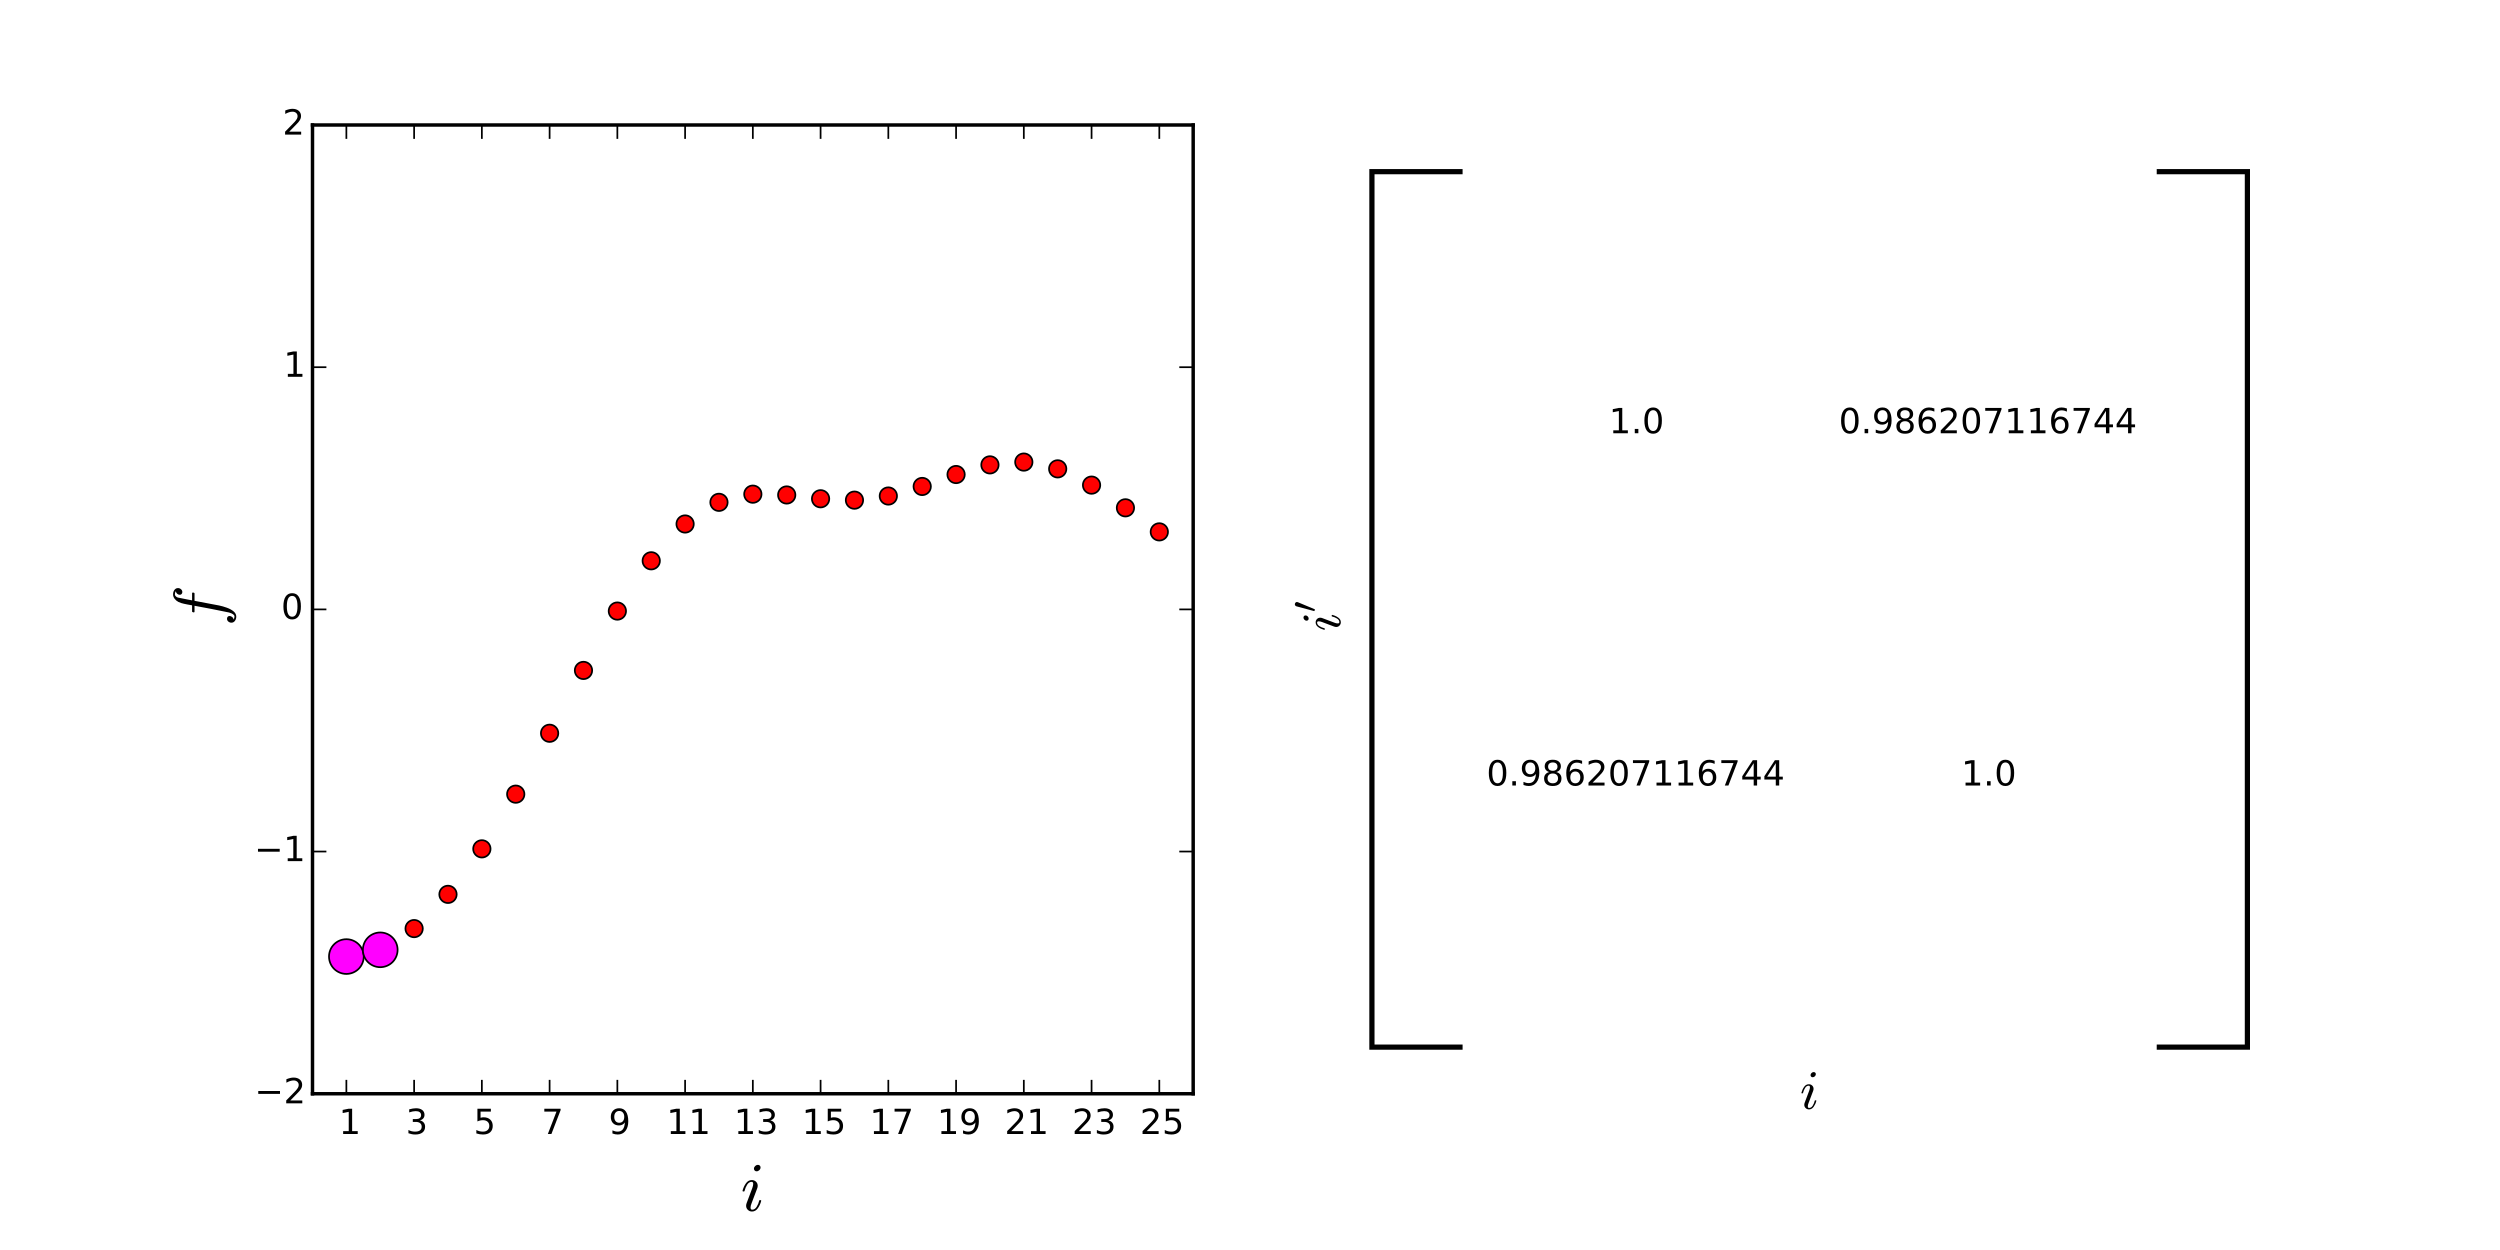
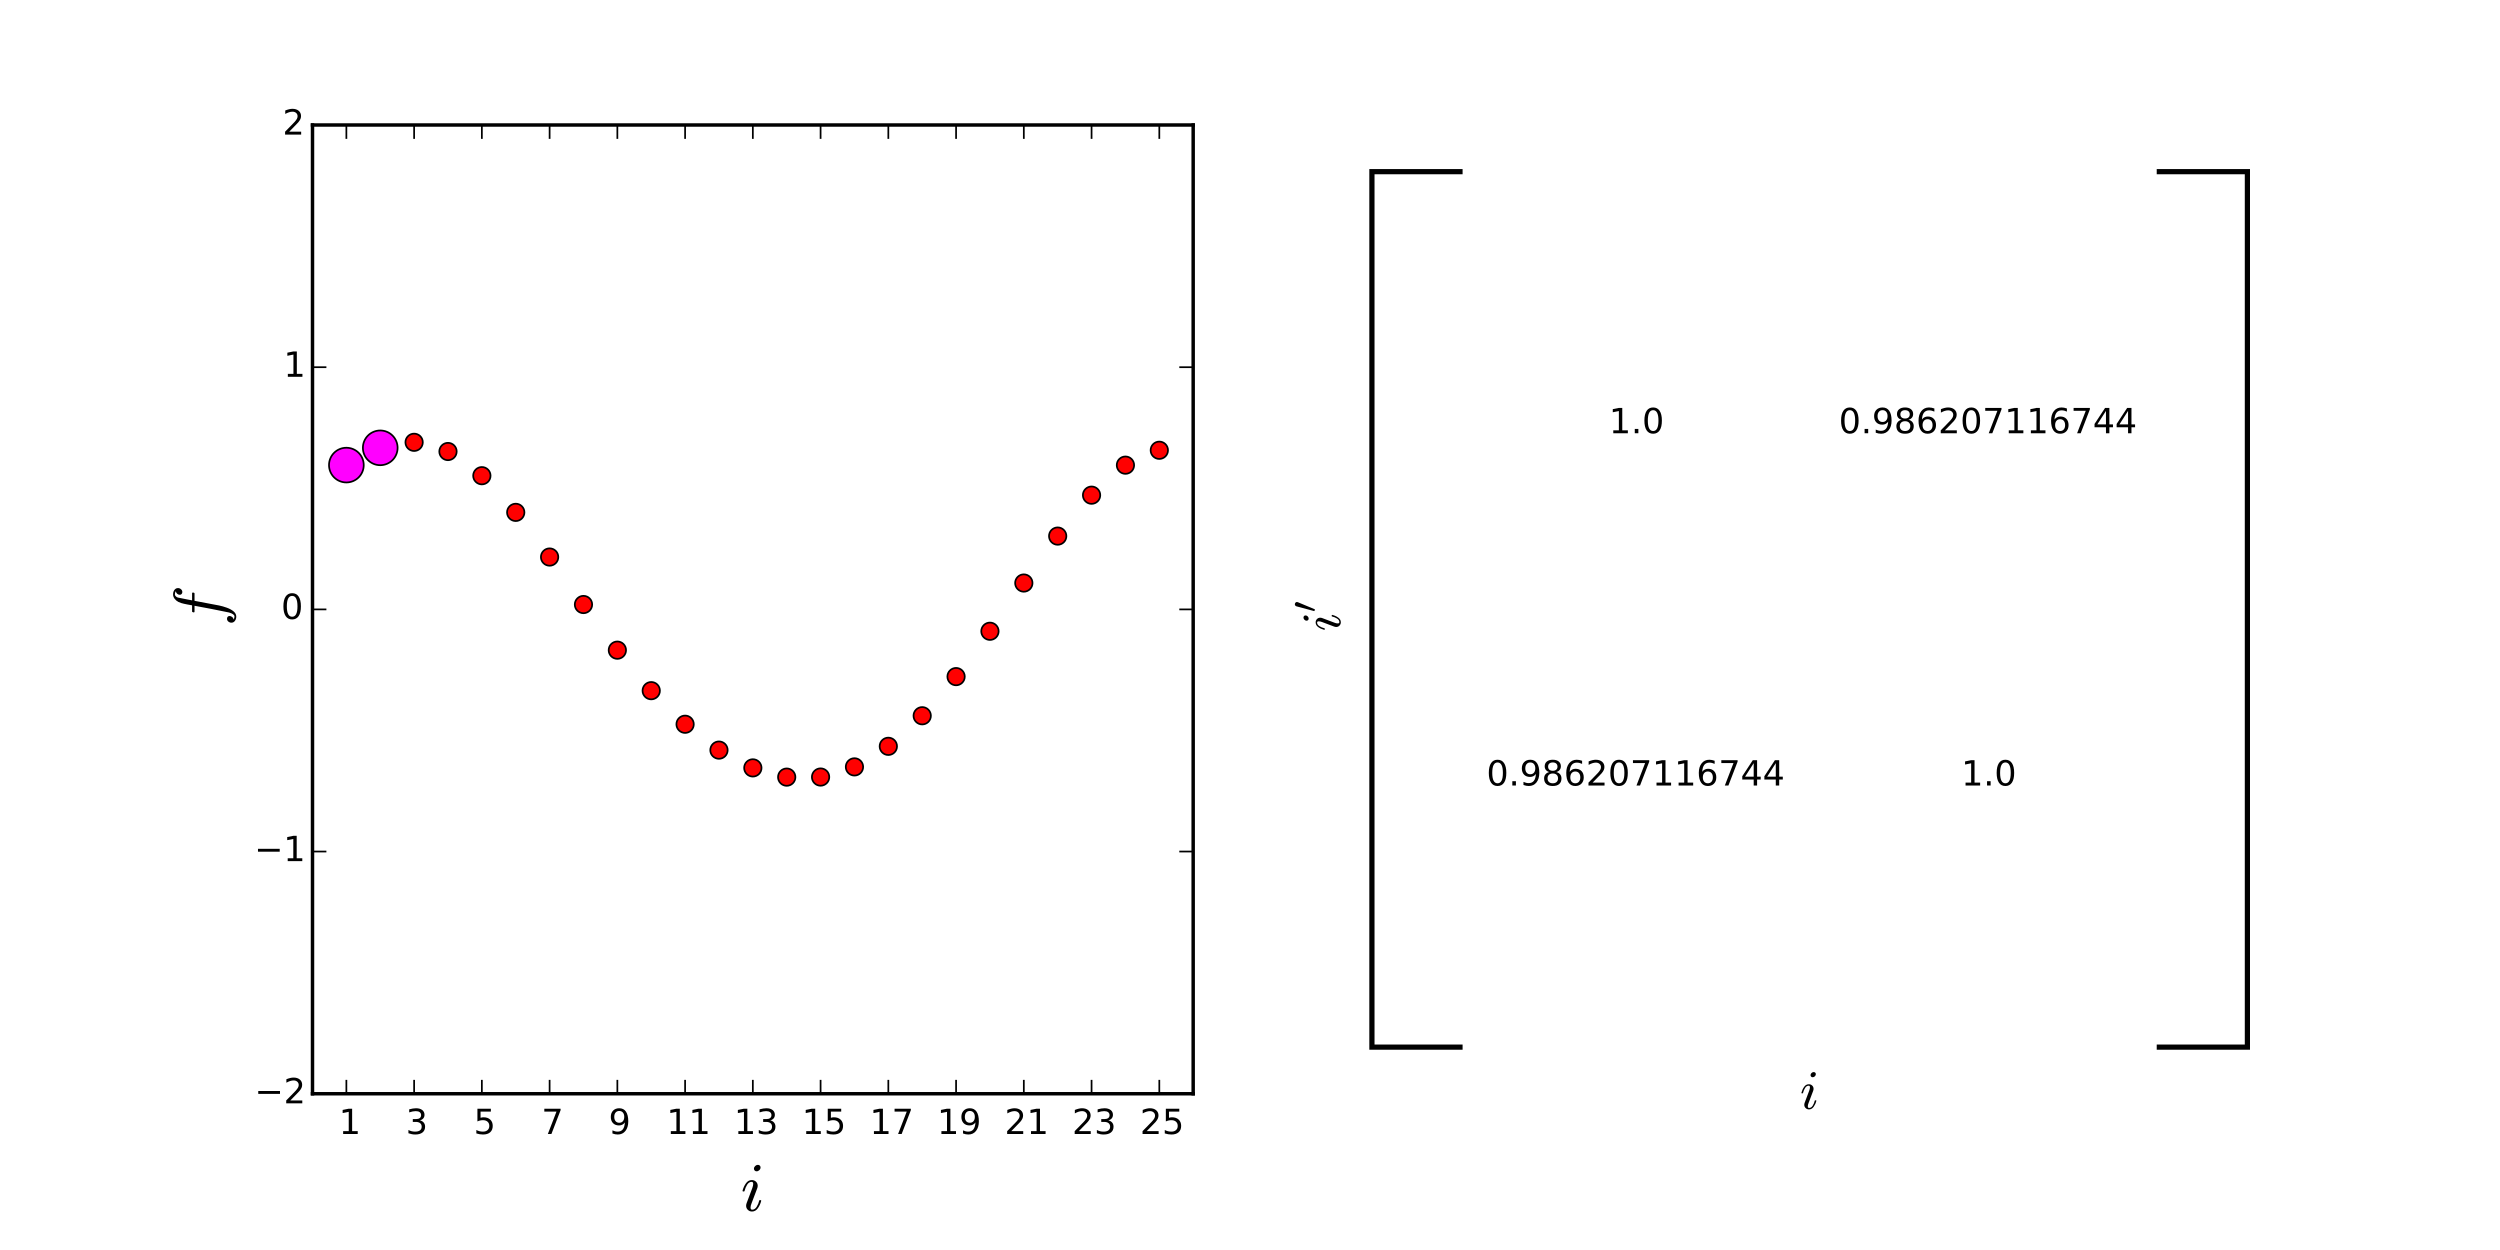
<svg xmlns="http://www.w3.org/2000/svg" xmlns:xlink="http://www.w3.org/1999/xlink" height="360pt" version="1.1" viewBox="0 0 720 360" width="720pt">
  <defs>
    <style type="text/css">
*{stroke-linecap:butt;stroke-linejoin:round;}
  </style>
  </defs>
  <g id="figure_1">
    <g id="patch_1">
      <path d=" M0 360 L720 360 L720 0 L0 0 z " style="fill:#ffffff;" />
    </g>
    <g id="axes_1">
      <g id="patch_2">
        <path d=" M90 315 L343.636 315 L343.636 36 L90 36 z " style="fill:#ffffff;" />
      </g>
      <g id="line2d_1">
        <defs>
          <path d=" M0 2.5 C0.663 2.5 1.299 2.237 1.768 1.768 C2.237 1.299 2.5 0.663 2.5 0 C2.5 -0.663 2.237 -1.299 1.768 -1.768 C1.299 -2.237 0.663 -2.5 0 -2.5 C-0.663 -2.5 -1.299 -2.237 -1.768 -1.768 C-2.237 -1.299 -2.5 -0.663 -2.5 0 C-2.5 0.663 -2.237 1.299 -1.768 1.768 C-1.299 2.237 -0.663 2.5 0 2.5 z " id="me2f89de095" style="stroke:#000000;stroke-width:0.5;" />
        </defs>
        <g clip-path="url(#p4bbcf401cb)">
-           <use style="fill:#ff0000;stroke:#000000;stroke-width:0.5;" x="99.755" xlink:href="#me2f89de095" y="275.492" />
-           <use style="fill:#ff0000;stroke:#000000;stroke-width:0.5;" x="109.51" xlink:href="#me2f89de095" y="273.551" />
-           <use style="fill:#ff0000;stroke:#000000;stroke-width:0.5;" x="119.266" xlink:href="#me2f89de095" y="267.435" />
-           <use style="fill:#ff0000;stroke:#000000;stroke-width:0.5;" x="129.021" xlink:href="#me2f89de095" y="257.576" />
-           <use style="fill:#ff0000;stroke:#000000;stroke-width:0.5;" x="138.776" xlink:href="#me2f89de095" y="244.469" />
-           <use style="fill:#ff0000;stroke:#000000;stroke-width:0.5;" x="148.531" xlink:href="#me2f89de095" y="228.717" />
-           <use style="fill:#ff0000;stroke:#000000;stroke-width:0.5;" x="158.287" xlink:href="#me2f89de095" y="211.179" />
-           <use style="fill:#ff0000;stroke:#000000;stroke-width:0.5;" x="168.042" xlink:href="#me2f89de095" y="193.082" />
-           <use style="fill:#ff0000;stroke:#000000;stroke-width:0.5;" x="177.797" xlink:href="#me2f89de095" y="175.986" />
-           <use style="fill:#ff0000;stroke:#000000;stroke-width:0.5;" x="187.552" xlink:href="#me2f89de095" y="161.51" />
-           <use style="fill:#ff0000;stroke:#000000;stroke-width:0.5;" x="197.308" xlink:href="#me2f89de095" y="150.908" />
-           <use style="fill:#ff0000;stroke:#000000;stroke-width:0.5;" x="207.063" xlink:href="#me2f89de095" y="144.67" />
-           <use style="fill:#ff0000;stroke:#000000;stroke-width:0.5;" x="216.818" xlink:href="#me2f89de095" y="142.32" />
-           <use style="fill:#ff0000;stroke:#000000;stroke-width:0.5;" x="226.573" xlink:href="#me2f89de095" y="142.551" />
-           <use style="fill:#ff0000;stroke:#000000;stroke-width:0.5;" x="236.329" xlink:href="#me2f89de095" y="143.645" />
-           <use style="fill:#ff0000;stroke:#000000;stroke-width:0.5;" x="246.084" xlink:href="#me2f89de095" y="144.043" />
-           <use style="fill:#ff0000;stroke:#000000;stroke-width:0.5;" x="255.839" xlink:href="#me2f89de095" y="142.853" />
-           <use style="fill:#ff0000;stroke:#000000;stroke-width:0.5;" x="265.594" xlink:href="#me2f89de095" y="140.101" />
-           <use style="fill:#ff0000;stroke:#000000;stroke-width:0.5;" x="275.35" xlink:href="#me2f89de095" y="136.662" />
-           <use style="fill:#ff0000;stroke:#000000;stroke-width:0.5;" x="285.105" xlink:href="#me2f89de095" y="133.885" />
-           <use style="fill:#ff0000;stroke:#000000;stroke-width:0.5;" x="294.86" xlink:href="#me2f89de095" y="133.08" />
-           <use style="fill:#ff0000;stroke:#000000;stroke-width:0.5;" x="304.615" xlink:href="#me2f89de095" y="135.033" />
-           <use style="fill:#ff0000;stroke:#000000;stroke-width:0.5;" x="314.371" xlink:href="#me2f89de095" y="139.714" />
-           <use style="fill:#ff0000;stroke:#000000;stroke-width:0.5;" x="324.126" xlink:href="#me2f89de095" y="146.254" />
-           <use style="fill:#ff0000;stroke:#000000;stroke-width:0.5;" x="333.881" xlink:href="#me2f89de095" y="153.181" />
+           <use style="fill:#ff0000;stroke:#000000;stroke-width:0.5;" x="99.755" xlink:href="#me2f89de095" y="133.949" />
+           <use style="fill:#ff0000;stroke:#000000;stroke-width:0.5;" x="109.51" xlink:href="#me2f89de095" y="128.977" />
+           <use style="fill:#ff0000;stroke:#000000;stroke-width:0.5;" x="119.266" xlink:href="#me2f89de095" y="127.386" />
+           <use style="fill:#ff0000;stroke:#000000;stroke-width:0.5;" x="129.021" xlink:href="#me2f89de095" y="130.037" />
+           <use style="fill:#ff0000;stroke:#000000;stroke-width:0.5;" x="138.776" xlink:href="#me2f89de095" y="137.003" />
+           <use style="fill:#ff0000;stroke:#000000;stroke-width:0.5;" x="148.531" xlink:href="#me2f89de095" y="147.563" />
+           <use style="fill:#ff0000;stroke:#000000;stroke-width:0.5;" x="158.287" xlink:href="#me2f89de095" y="160.428" />
+           <use style="fill:#ff0000;stroke:#000000;stroke-width:0.5;" x="168.042" xlink:href="#me2f89de095" y="174.103" />
+           <use style="fill:#ff0000;stroke:#000000;stroke-width:0.5;" x="177.797" xlink:href="#me2f89de095" y="187.248" />
+           <use style="fill:#ff0000;stroke:#000000;stroke-width:0.5;" x="187.552" xlink:href="#me2f89de095" y="198.916" />
+           <use style="fill:#ff0000;stroke:#000000;stroke-width:0.5;" x="197.308" xlink:href="#me2f89de095" y="208.583" />
+           <use style="fill:#ff0000;stroke:#000000;stroke-width:0.5;" x="207.063" xlink:href="#me2f89de095" y="216.032" />
+           <use style="fill:#ff0000;stroke:#000000;stroke-width:0.5;" x="216.818" xlink:href="#me2f89de095" y="221.155" />
+           <use style="fill:#ff0000;stroke:#000000;stroke-width:0.5;" x="226.573" xlink:href="#me2f89de095" y="223.812" />
+           <use style="fill:#ff0000;stroke:#000000;stroke-width:0.5;" x="236.329" xlink:href="#me2f89de095" y="223.788" />
+           <use style="fill:#ff0000;stroke:#000000;stroke-width:0.5;" x="246.084" xlink:href="#me2f89de095" y="220.864" />
+           <use style="fill:#ff0000;stroke:#000000;stroke-width:0.5;" x="255.839" xlink:href="#me2f89de095" y="214.941" />
+           <use style="fill:#ff0000;stroke:#000000;stroke-width:0.5;" x="265.594" xlink:href="#me2f89de095" y="206.139" />
+           <use style="fill:#ff0000;stroke:#000000;stroke-width:0.5;" x="275.35" xlink:href="#me2f89de095" y="194.864" />
+           <use style="fill:#ff0000;stroke:#000000;stroke-width:0.5;" x="285.105" xlink:href="#me2f89de095" y="181.803" />
+           <use style="fill:#ff0000;stroke:#000000;stroke-width:0.5;" x="294.86" xlink:href="#me2f89de095" y="167.914" />
+           <use style="fill:#ff0000;stroke:#000000;stroke-width:0.5;" x="304.615" xlink:href="#me2f89de095" y="154.394" />
+           <use style="fill:#ff0000;stroke:#000000;stroke-width:0.5;" x="314.371" xlink:href="#me2f89de095" y="142.609" />
+           <use style="fill:#ff0000;stroke:#000000;stroke-width:0.5;" x="324.126" xlink:href="#me2f89de095" y="133.965" />
+           <use style="fill:#ff0000;stroke:#000000;stroke-width:0.5;" x="333.881" xlink:href="#me2f89de095" y="129.676" />
        </g>
      </g>
      <g id="line2d_2">
        <defs>
          <path d=" M0 5 C1.326 5 2.598 4.473 3.536 3.536 C4.473 2.598 5 1.326 5 0 C5 -1.326 4.473 -2.598 3.536 -3.536 C2.598 -4.473 1.326 -5 0 -5 C-1.326 -5 -2.598 -4.473 -3.536 -3.536 C-4.473 -2.598 -5 -1.326 -5 0 C-5 1.326 -4.473 2.598 -3.536 3.536 C-2.598 4.473 -1.326 5 0 5 z " id="m5922a062bb" style="stroke:#000000;stroke-width:0.5;" />
        </defs>
        <g clip-path="url(#p4bbcf401cb)">
-           <use style="fill:#ff00ff;stroke:#000000;stroke-width:0.5;" x="99.755" xlink:href="#m5922a062bb" y="275.492" />
-           <use style="fill:#ff00ff;stroke:#000000;stroke-width:0.5;" x="109.51" xlink:href="#m5922a062bb" y="273.551" />
+           <use style="fill:#ff00ff;stroke:#000000;stroke-width:0.5;" x="99.755" xlink:href="#m5922a062bb" y="133.949" />
+           <use style="fill:#ff00ff;stroke:#000000;stroke-width:0.5;" x="109.51" xlink:href="#m5922a062bb" y="128.977" />
        </g>
      </g>
      <g id="patch_3">
+         <path d=" M90 315 L343.636 315" style="fill:none;stroke:#000000;stroke-linecap:square;stroke-linejoin:miter;" />
+       </g>
+       <g id="patch_4">
        <path d=" M90 315 L90 36" style="fill:none;stroke:#000000;stroke-linecap:square;stroke-linejoin:miter;" />
      </g>
-       <g id="patch_4">
+       <g id="patch_5">
        <path d=" M343.636 315 L343.636 36" style="fill:none;stroke:#000000;stroke-linecap:square;stroke-linejoin:miter;" />
-       </g>
-       <g id="patch_5">
-         <path d=" M90 315 L343.636 315" style="fill:none;stroke:#000000;stroke-linecap:square;stroke-linejoin:miter;" />
      </g>
      <g id="patch_6">
        <path d=" M90 36 L343.636 36" style="fill:none;stroke:#000000;stroke-linecap:square;stroke-linejoin:miter;" />
      </g>
      <g id="matplotlib.axis_1">
        <g id="xtick_1">
          <g id="line2d_3">
            <defs>
              <path d=" M0 0 L0 -4" id="mc7db9fdffb" style="stroke:#000000;stroke-width:0.5;" />
            </defs>
            <g>
              <use style="stroke:#000000;stroke-width:0.5;" x="99.755" xlink:href="#mc7db9fdffb" y="315.0" />
            </g>
          </g>
          <g id="line2d_4">
            <defs>
              <path d=" M0 0 L0 4" id="m5a7d422ac3" style="stroke:#000000;stroke-width:0.5;" />
            </defs>
            <g>
              <use style="stroke:#000000;stroke-width:0.5;" x="99.755" xlink:href="#m5a7d422ac3" y="36.0" />
            </g>
          </g>
          <g id="text_1">
            <defs>
              <path d=" M12.406 8.297 L28.516 8.297 L28.516 63.922 L10.984 60.406 L10.984 69.391 L28.422 72.906 L38.281 72.906 L38.281 8.297 L54.391 8.297 L54.391 0 L12.406 0 z " id="BitstreamVeraSans-Roman-31" />
            </defs>
            <g transform="translate(97.58493 326.5984)scale(0.1 -0.1)">
              <use xlink:href="#BitstreamVeraSans-Roman-31" />
            </g>
          </g>
        </g>
        <g id="xtick_2">
          <g id="line2d_5">
            <g>
              <use style="stroke:#000000;stroke-width:0.5;" x="119.266" xlink:href="#mc7db9fdffb" y="315.0" />
            </g>
          </g>
          <g id="line2d_6">
            <g>
              <use style="stroke:#000000;stroke-width:0.5;" x="119.266" xlink:href="#m5a7d422ac3" y="36.0" />
            </g>
          </g>
          <g id="text_2">
            <defs>
              <path d=" M40.578 39.312 Q47.656 37.797 51.625 33 Q55.609 28.219 55.609 21.188 Q55.609 10.406 48.188 4.484 Q40.766 -1.422 27.094 -1.422 Q22.516 -1.422 17.656 -0.516 Q12.797 0.391 7.625 2.203 L7.625 11.719 Q11.719 9.328 16.594 8.109 Q21.484 6.891 26.812 6.891 Q36.078 6.891 40.938 10.547 Q45.797 14.203 45.797 21.188 Q45.797 27.641 41.281 31.266 Q36.766 34.906 28.719 34.906 L20.219 34.906 L20.219 43.016 L29.109 43.016 Q36.375 43.016 40.234 45.922 Q44.094 48.828 44.094 54.297 Q44.094 59.906 40.109 62.906 Q36.141 65.922 28.719 65.922 Q24.656 65.922 20.016 65.031 Q15.375 64.156 9.812 62.312 L9.812 71.094 Q15.438 72.656 20.344 73.438 Q25.25 74.219 29.594 74.219 Q40.828 74.219 47.359 69.109 Q53.906 64.016 53.906 55.328 Q53.906 49.266 50.438 45.094 Q46.969 40.922 40.578 39.312" id="BitstreamVeraSans-Roman-33" />
            </defs>
            <g transform="translate(116.8665 326.5984)scale(0.1 -0.1)">
              <use xlink:href="#BitstreamVeraSans-Roman-33" />
            </g>
          </g>
        </g>
        <g id="xtick_3">
          <g id="line2d_7">
            <g>
              <use style="stroke:#000000;stroke-width:0.5;" x="138.776" xlink:href="#mc7db9fdffb" y="315.0" />
            </g>
          </g>
          <g id="line2d_8">
            <g>
              <use style="stroke:#000000;stroke-width:0.5;" x="138.776" xlink:href="#m5a7d422ac3" y="36.0" />
            </g>
          </g>
          <g id="text_3">
            <defs>
              <path d=" M10.797 72.906 L49.516 72.906 L49.516 64.594 L19.828 64.594 L19.828 46.734 Q21.969 47.469 24.109 47.828 Q26.266 48.188 28.422 48.188 Q40.625 48.188 47.75 41.5 Q54.891 34.812 54.891 23.391 Q54.891 11.625 47.562 5.094 Q40.234 -1.422 26.906 -1.422 Q22.312 -1.422 17.547 -0.641 Q12.797 0.141 7.719 1.703 L7.719 11.625 Q12.109 9.234 16.797 8.062 Q21.484 6.891 26.703 6.891 Q35.156 6.891 40.078 11.328 Q45.016 15.766 45.016 23.391 Q45.016 31 40.078 35.438 Q35.156 39.891 26.703 39.891 Q22.75 39.891 18.812 39.016 Q14.891 38.141 10.797 36.281 z " id="BitstreamVeraSans-Roman-35" />
            </defs>
            <g transform="translate(136.4176 326.5984)scale(0.1 -0.1)">
              <use xlink:href="#BitstreamVeraSans-Roman-35" />
            </g>
          </g>
        </g>
        <g id="xtick_4">
          <g id="line2d_9">
            <g>
              <use style="stroke:#000000;stroke-width:0.5;" x="158.287" xlink:href="#mc7db9fdffb" y="315.0" />
            </g>
          </g>
          <g id="line2d_10">
            <g>
              <use style="stroke:#000000;stroke-width:0.5;" x="158.287" xlink:href="#m5a7d422ac3" y="36.0" />
            </g>
          </g>
          <g id="text_4">
            <defs>
              <path d=" M8.203 72.906 L55.078 72.906 L55.078 68.703 L28.609 0 L18.312 0 L43.219 64.594 L8.203 64.594 z " id="BitstreamVeraSans-Roman-37" />
            </defs>
            <g transform="translate(155.943 326.5984)scale(0.1 -0.1)">
              <use xlink:href="#BitstreamVeraSans-Roman-37" />
            </g>
          </g>
        </g>
        <g id="xtick_5">
          <g id="line2d_11">
            <g>
              <use style="stroke:#000000;stroke-width:0.5;" x="177.797" xlink:href="#mc7db9fdffb" y="315.0" />
            </g>
          </g>
          <g id="line2d_12">
            <g>
              <use style="stroke:#000000;stroke-width:0.5;" x="177.797" xlink:href="#m5a7d422ac3" y="36.0" />
            </g>
          </g>
          <g id="text_5">
            <defs>
              <path d=" M10.984 1.516 L10.984 10.5 Q14.703 8.734 18.5 7.812 Q22.312 6.891 25.984 6.891 Q35.75 6.891 40.891 13.453 Q46.047 20.016 46.781 33.406 Q43.953 29.203 39.594 26.953 Q35.25 24.703 29.984 24.703 Q19.047 24.703 12.672 31.312 Q6.297 37.938 6.297 49.422 Q6.297 60.641 12.938 67.422 Q19.578 74.219 30.609 74.219 Q43.266 74.219 49.922 64.516 Q56.594 54.828 56.594 36.375 Q56.594 19.141 48.406 8.859 Q40.234 -1.422 26.422 -1.422 Q22.703 -1.422 18.891 -0.688 Q15.094 0.047 10.984 1.516 M30.609 32.422 Q37.25 32.422 41.125 36.953 Q45.016 41.5 45.016 49.422 Q45.016 57.281 41.125 61.844 Q37.25 66.406 30.609 66.406 Q23.969 66.406 20.094 61.844 Q16.219 57.281 16.219 49.422 Q16.219 41.5 20.094 36.953 Q23.969 32.422 30.609 32.422" id="BitstreamVeraSans-Roman-39" />
            </defs>
            <g transform="translate(175.2824 326.5984)scale(0.1 -0.1)">
              <use xlink:href="#BitstreamVeraSans-Roman-39" />
            </g>
          </g>
        </g>
        <g id="xtick_6">
          <g id="line2d_13">
            <g>
              <use style="stroke:#000000;stroke-width:0.5;" x="197.308" xlink:href="#mc7db9fdffb" y="315.0" />
            </g>
          </g>
          <g id="line2d_14">
            <g>
              <use style="stroke:#000000;stroke-width:0.5;" x="197.308" xlink:href="#m5a7d422ac3" y="36.0" />
            </g>
          </g>
          <g id="text_6">
            <g transform="translate(191.9561 326.5984)scale(0.1 -0.1)">
              <use xlink:href="#BitstreamVeraSans-Roman-31" />
              <use x="63.623" xlink:href="#BitstreamVeraSans-Roman-31" />
            </g>
          </g>
        </g>
        <g id="xtick_7">
          <g id="line2d_15">
            <g>
              <use style="stroke:#000000;stroke-width:0.5;" x="216.818" xlink:href="#mc7db9fdffb" y="315.0" />
            </g>
          </g>
          <g id="line2d_16">
            <g>
              <use style="stroke:#000000;stroke-width:0.5;" x="216.818" xlink:href="#m5a7d422ac3" y="36.0" />
            </g>
          </g>
          <g id="text_7">
            <g transform="translate(211.4057 326.5984)scale(0.1 -0.1)">
              <use xlink:href="#BitstreamVeraSans-Roman-31" />
              <use x="63.623" xlink:href="#BitstreamVeraSans-Roman-33" />
            </g>
          </g>
        </g>
        <g id="xtick_8">
          <g id="line2d_17">
            <g>
              <use style="stroke:#000000;stroke-width:0.5;" x="236.329" xlink:href="#mc7db9fdffb" y="315.0" />
            </g>
          </g>
          <g id="line2d_18">
            <g>
              <use style="stroke:#000000;stroke-width:0.5;" x="236.329" xlink:href="#m5a7d422ac3" y="36.0" />
            </g>
          </g>
          <g id="text_8">
            <g transform="translate(230.9521 326.5984)scale(0.1 -0.1)">
              <use xlink:href="#BitstreamVeraSans-Roman-31" />
              <use x="63.623" xlink:href="#BitstreamVeraSans-Roman-35" />
            </g>
          </g>
        </g>
        <g id="xtick_9">
          <g id="line2d_19">
            <g>
              <use style="stroke:#000000;stroke-width:0.5;" x="255.839" xlink:href="#mc7db9fdffb" y="315.0" />
            </g>
          </g>
          <g id="line2d_20">
            <g>
              <use style="stroke:#000000;stroke-width:0.5;" x="255.839" xlink:href="#m5a7d422ac3" y="36.0" />
            </g>
          </g>
          <g id="text_9">
            <g transform="translate(250.4532 326.5984)scale(0.1 -0.1)">
              <use xlink:href="#BitstreamVeraSans-Roman-31" />
              <use x="63.623" xlink:href="#BitstreamVeraSans-Roman-37" />
            </g>
          </g>
        </g>
        <g id="xtick_10">
          <g id="line2d_21">
            <g>
              <use style="stroke:#000000;stroke-width:0.5;" x="275.35" xlink:href="#mc7db9fdffb" y="315.0" />
            </g>
          </g>
          <g id="line2d_22">
            <g>
              <use style="stroke:#000000;stroke-width:0.5;" x="275.35" xlink:href="#m5a7d422ac3" y="36.0" />
            </g>
          </g>
          <g id="text_10">
            <g transform="translate(269.8879 326.5984)scale(0.1 -0.1)">
              <use xlink:href="#BitstreamVeraSans-Roman-31" />
              <use x="63.623" xlink:href="#BitstreamVeraSans-Roman-39" />
            </g>
          </g>
        </g>
        <g id="xtick_11">
          <g id="line2d_23">
            <g>
              <use style="stroke:#000000;stroke-width:0.5;" x="294.86" xlink:href="#mc7db9fdffb" y="315.0" />
            </g>
          </g>
          <g id="line2d_24">
            <g>
              <use style="stroke:#000000;stroke-width:0.5;" x="294.86" xlink:href="#m5a7d422ac3" y="36.0" />
            </g>
          </g>
          <g id="text_11">
            <defs>
              <path d=" M19.188 8.297 L53.609 8.297 L53.609 0 L7.328 0 L7.328 8.297 Q12.938 14.109 22.625 23.891 Q32.328 33.688 34.812 36.531 Q39.547 41.844 41.422 45.531 Q43.312 49.219 43.312 52.781 Q43.312 58.594 39.234 62.25 Q35.156 65.922 28.609 65.922 Q23.969 65.922 18.812 64.312 Q13.672 62.703 7.812 59.422 L7.812 69.391 Q13.766 71.781 18.938 73 Q24.125 74.219 28.422 74.219 Q39.75 74.219 46.484 68.547 Q53.219 62.891 53.219 53.422 Q53.219 48.922 51.531 44.891 Q49.859 40.875 45.406 35.406 Q44.188 33.984 37.641 27.219 Q31.109 20.453 19.188 8.297" id="BitstreamVeraSans-Roman-32" />
            </defs>
            <g transform="translate(289.3258 326.5984)scale(0.1 -0.1)">
              <use xlink:href="#BitstreamVeraSans-Roman-32" />
              <use x="63.623" xlink:href="#BitstreamVeraSans-Roman-31" />
            </g>
          </g>
        </g>
        <g id="xtick_12">
          <g id="line2d_25">
            <g>
              <use style="stroke:#000000;stroke-width:0.5;" x="314.371" xlink:href="#mc7db9fdffb" y="315.0" />
            </g>
          </g>
          <g id="line2d_26">
            <g>
              <use style="stroke:#000000;stroke-width:0.5;" x="314.371" xlink:href="#m5a7d422ac3" y="36.0" />
            </g>
          </g>
          <g id="text_12">
            <g transform="translate(308.7753 326.5984)scale(0.1 -0.1)">
              <use xlink:href="#BitstreamVeraSans-Roman-32" />
              <use x="63.623" xlink:href="#BitstreamVeraSans-Roman-33" />
            </g>
          </g>
        </g>
        <g id="xtick_13">
          <g id="line2d_27">
            <g>
              <use style="stroke:#000000;stroke-width:0.5;" x="333.881" xlink:href="#mc7db9fdffb" y="315.0" />
            </g>
          </g>
          <g id="line2d_28">
            <g>
              <use style="stroke:#000000;stroke-width:0.5;" x="333.881" xlink:href="#m5a7d422ac3" y="36.0" />
            </g>
          </g>
          <g id="text_13">
            <g transform="translate(328.3217 326.5984)scale(0.1 -0.1)">
              <use xlink:href="#BitstreamVeraSans-Roman-32" />
              <use x="63.623" xlink:href="#BitstreamVeraSans-Roman-35" />
            </g>
          </g>
        </g>
        <g id="text_14">
          <defs>
            <path d=" M7.812 7.172 Q7.812 9.031 8.594 11.078 L16.703 32.625 Q18.016 36.281 18.016 38.625 Q18.016 41.609 15.828 41.609 Q11.859 41.609 9.297 37.531 Q6.734 33.453 5.516 28.422 Q5.328 27.781 4.688 27.781 L3.516 27.781 Q2.688 27.781 2.688 28.719 L2.688 29 Q4.297 34.969 7.609 39.578 Q10.938 44.188 16.016 44.188 Q19.578 44.188 22.047 41.844 Q24.516 39.5 24.516 35.891 Q24.516 34.031 23.688 31.984 L15.578 10.5 Q14.203 7.172 14.203 4.5 Q14.203 1.516 16.5 1.516 Q20.406 1.516 23.016 5.688 Q25.641 9.859 26.703 14.703 Q26.906 15.281 27.484 15.281 L28.719 15.281 Q29.109 15.281 29.344 15.016 Q29.594 14.75 29.594 14.406 Q29.594 14.312 29.5 14.109 Q28.125 8.453 24.734 3.656 Q21.344 -1.125 16.312 -1.125 Q12.797 -1.125 10.297 1.297 Q7.812 3.719 7.812 7.172 M19.094 60.594 Q19.094 62.703 20.844 64.406 Q22.609 66.109 24.703 66.109 Q26.422 66.109 27.516 65.062 Q28.609 64.016 28.609 62.406 Q28.609 60.156 26.828 58.469 Q25.047 56.781 22.906 56.781 Q21.297 56.781 20.188 57.875 Q19.094 58.984 19.094 60.594" id="Cmmi10-69" />
          </defs>
          <g transform="translate(213.3182 348.875)scale(0.2 -0.2)">
            <use transform="translate(0.0 0.890625)" xlink:href="#Cmmi10-69" />
          </g>
        </g>
      </g>
      <g id="matplotlib.axis_2">
        <g id="ytick_1">
          <g id="line2d_29">
            <defs>
              <path d=" M0 0 L4 0" id="md7965d1ba0" style="stroke:#000000;stroke-width:0.5;" />
            </defs>
            <g>
              <use style="stroke:#000000;stroke-width:0.5;" x="90.0" xlink:href="#md7965d1ba0" y="315.0" />
            </g>
          </g>
          <g id="line2d_30">
            <defs>
              <path d=" M0 0 L-4 0" id="md9a1c1a7cd" style="stroke:#000000;stroke-width:0.5;" />
            </defs>
            <g>
              <use style="stroke:#000000;stroke-width:0.5;" x="343.636" xlink:href="#md9a1c1a7cd" y="315.0" />
            </g>
          </g>
          <g id="text_15">
            <defs>
              <path d=" M10.594 35.5 L73.188 35.5 L73.188 27.203 L10.594 27.203 z " id="BitstreamVeraSans-Roman-2212" />
            </defs>
            <g transform="translate(73.31875 317.7594)scale(0.1 -0.1)">
              <use xlink:href="#BitstreamVeraSans-Roman-2212" />
              <use x="83.789" xlink:href="#BitstreamVeraSans-Roman-32" />
            </g>
          </g>
        </g>
        <g id="ytick_2">
          <g id="line2d_31">
            <g>
              <use style="stroke:#000000;stroke-width:0.5;" x="90.0" xlink:href="#md7965d1ba0" y="245.25" />
            </g>
          </g>
          <g id="line2d_32">
            <g>
              <use style="stroke:#000000;stroke-width:0.5;" x="343.636" xlink:href="#md9a1c1a7cd" y="245.25" />
            </g>
          </g>
          <g id="text_16">
            <g transform="translate(73.24062 248.0094)scale(0.1 -0.1)">
              <use xlink:href="#BitstreamVeraSans-Roman-2212" />
              <use x="83.789" xlink:href="#BitstreamVeraSans-Roman-31" />
            </g>
          </g>
        </g>
        <g id="ytick_3">
          <g id="line2d_33">
            <g>
              <use style="stroke:#000000;stroke-width:0.5;" x="90.0" xlink:href="#md7965d1ba0" y="175.5" />
            </g>
          </g>
          <g id="line2d_34">
            <g>
              <use style="stroke:#000000;stroke-width:0.5;" x="343.636" xlink:href="#md9a1c1a7cd" y="175.5" />
            </g>
          </g>
          <g id="text_17">
            <defs>
              <path d=" M31.781 66.406 Q24.172 66.406 20.328 58.906 Q16.5 51.422 16.5 36.375 Q16.5 21.391 20.328 13.891 Q24.172 6.391 31.781 6.391 Q39.453 6.391 43.281 13.891 Q47.125 21.391 47.125 36.375 Q47.125 51.422 43.281 58.906 Q39.453 66.406 31.781 66.406 M31.781 74.219 Q44.047 74.219 50.516 64.516 Q56.984 54.828 56.984 36.375 Q56.984 17.969 50.516 8.266 Q44.047 -1.422 31.781 -1.422 Q19.531 -1.422 13.062 8.266 Q6.594 17.969 6.594 36.375 Q6.594 54.828 13.062 64.516 Q19.531 74.219 31.781 74.219" id="BitstreamVeraSans-Roman-30" />
            </defs>
            <g transform="translate(80.96094 178.2594)scale(0.1 -0.1)">
              <use xlink:href="#BitstreamVeraSans-Roman-30" />
            </g>
          </g>
        </g>
        <g id="ytick_4">
          <g id="line2d_35">
            <g>
              <use style="stroke:#000000;stroke-width:0.5;" x="90.0" xlink:href="#md7965d1ba0" y="105.75" />
            </g>
          </g>
          <g id="line2d_36">
            <g>
              <use style="stroke:#000000;stroke-width:0.5;" x="343.636" xlink:href="#md9a1c1a7cd" y="105.75" />
            </g>
          </g>
          <g id="text_18">
            <g transform="translate(81.65937 108.5094)scale(0.1 -0.1)">
              <use xlink:href="#BitstreamVeraSans-Roman-31" />
            </g>
          </g>
        </g>
        <g id="ytick_5">
          <g id="line2d_37">
            <g>
              <use style="stroke:#000000;stroke-width:0.5;" x="90.0" xlink:href="#md7965d1ba0" y="36.0" />
            </g>
          </g>
          <g id="line2d_38">
            <g>
              <use style="stroke:#000000;stroke-width:0.5;" x="343.636" xlink:href="#md9a1c1a7cd" y="36.0" />
            </g>
          </g>
          <g id="text_19">
            <g transform="translate(81.37188 38.75937)scale(0.1 -0.1)">
              <use xlink:href="#BitstreamVeraSans-Roman-32" />
            </g>
          </g>
        </g>
        <g id="text_20">
          <defs>
            <path d=" M9.719 -16.5 Q11.578 -17.922 14.203 -17.922 Q17.781 -17.922 20.016 -10.016 Q20.953 -6.203 25.094 15.094 L29.688 39.594 L21.094 39.594 Q20.125 39.594 20.125 40.922 Q20.516 43.109 21.391 43.109 L30.328 43.109 L31.5 49.609 Q32.078 52.641 32.562 54.812 Q33.062 56.984 33.625 58.828 Q34.188 60.688 35.297 62.984 Q37.016 66.266 39.922 68.391 Q42.828 70.516 46.188 70.516 Q48.391 70.516 50.469 69.703 Q52.547 68.891 53.859 67.281 Q55.172 65.672 55.172 63.484 Q55.172 60.938 53.484 59.047 Q51.812 57.172 49.422 57.172 Q47.797 57.172 46.656 58.172 Q45.516 59.188 45.516 60.797 Q45.516 62.984 47 64.625 Q48.484 66.266 50.688 66.5 Q48.828 67.922 46.094 67.922 Q44.578 67.922 43.234 66.5 Q41.891 65.094 41.5 63.484 Q40.875 60.938 38.719 49.703 L37.5 43.109 L47.797 43.109 Q48.781 43.109 48.781 41.797 Q48.734 41.547 48.578 40.938 Q48.438 40.328 48.172 39.953 Q47.906 39.594 47.516 39.594 L36.812 39.594 L32.172 15.188 Q31.297 9.859 30.141 4.359 Q29 -1.125 26.922 -6.906 Q24.859 -12.703 21.625 -16.609 Q18.406 -20.516 14.016 -20.516 Q10.641 -20.516 7.984 -18.578 Q5.328 -16.656 5.328 -13.484 Q5.328 -10.938 6.953 -9.047 Q8.594 -7.172 11.078 -7.172 Q12.75 -7.172 13.859 -8.172 Q14.984 -9.188 14.984 -10.797 Q14.984 -12.938 13.391 -14.719 Q11.812 -16.5 9.719 -16.5" id="Cmmi10-66" />
          </defs>
          <g transform="translate(64.04063 180.4)rotate(-90.0)scale(0.2 -0.2)">
            <use transform="translate(0.0 0.484375)" xlink:href="#Cmmi10-66" />
          </g>
        </g>
      </g>
    </g>
    <g id="axes_2">
      <g id="line2d_39">
        <path clip-path="url(#pf6dab5210c)" d=" M419.727 48.682 L394.364 48.682 L394.364 302.318 L419.727 302.318" style="fill:none;stroke:#000000;stroke-linecap:square;stroke-width:3;" />
      </g>
      <g id="line2d_40">
        <path clip-path="url(#pf6dab5210c)" d=" M622.636 48.682 L648 48.682 L648 302.318 L622.636 302.318" style="fill:none;stroke:#000000;stroke-linecap:square;stroke-width:3;" />
      </g>
      <g id="matplotlib.axis_3">
        <g id="text_21">
          <g transform="translate(518.3818 319.4757)scale(0.16 -0.16)">
            <use transform="translate(0.0 0.890625)" xlink:href="#Cmmi10-69" />
          </g>
        </g>
      </g>
      <g id="matplotlib.axis_4">
        <g id="text_22">
          <defs>
            <path d=" M3.516 5.422 Q2.875 5.609 2.875 6.391 L15.094 51.812 Q15.672 53.656 17.078 54.781 Q18.5 55.906 20.312 55.906 Q22.656 55.906 24.438 54.359 Q26.219 52.828 26.219 50.484 Q26.219 49.469 25.688 48.188 L7.625 4.984 Q7.281 4.297 6.688 4.297 Q6.156 4.297 5 4.781 Q3.859 5.281 3.516 5.422" id="Cmsy10-30" />
          </defs>
          <g transform="translate(386.0361 181.82)rotate(-90.0)scale(0.16 -0.16)">
            <use transform="translate(0.0 0.35)" xlink:href="#Cmmi10-69" />
            <use transform="translate(34.42383 42.86562)scale(0.7)" xlink:href="#Cmsy10-30" />
          </g>
        </g>
      </g>
      <g id="text_23">
        <defs>
          <path d=" M10.688 12.406 L21 12.406 L21 0 L10.688 0 z " id="BitstreamVeraSans-Roman-2e" />
        </defs>
        <g transform="translate(463.3842 124.7727)scale(0.1 -0.1)">
          <use xlink:href="#BitstreamVeraSans-Roman-31" />
          <use x="63.623" xlink:href="#BitstreamVeraSans-Roman-2e" />
          <use x="95.41" xlink:href="#BitstreamVeraSans-Roman-30" />
        </g>
      </g>
      <g id="text_24">
        <defs>
-           <path d=" M37.797 64.312 L12.891 25.391 L37.797 25.391 z  M35.203 72.906 L47.609 72.906 L47.609 25.391 L58.016 25.391 L58.016 17.188 L47.609 17.188 L47.609 0 L37.797 0 L37.797 17.188 L4.891 17.188 L4.891 26.703 z " id="BitstreamVeraSans-Roman-34" />
          <path d=" M31.781 34.625 Q24.75 34.625 20.719 30.859 Q16.703 27.094 16.703 20.516 Q16.703 13.922 20.719 10.156 Q24.75 6.391 31.781 6.391 Q38.812 6.391 42.859 10.172 Q46.922 13.969 46.922 20.516 Q46.922 27.094 42.891 30.859 Q38.875 34.625 31.781 34.625 M21.922 38.812 Q15.578 40.375 12.031 44.719 Q8.5 49.078 8.5 55.328 Q8.5 64.062 14.719 69.141 Q20.953 74.219 31.781 74.219 Q42.672 74.219 48.875 69.141 Q55.078 64.062 55.078 55.328 Q55.078 49.078 51.531 44.719 Q48 40.375 41.703 38.812 Q48.828 37.156 52.797 32.312 Q56.781 27.484 56.781 20.516 Q56.781 9.906 50.312 4.234 Q43.844 -1.422 31.781 -1.422 Q19.734 -1.422 13.25 4.234 Q6.781 9.906 6.781 20.516 Q6.781 27.484 10.781 32.312 Q14.797 37.156 21.922 38.812 M18.312 54.391 Q18.312 48.734 21.844 45.562 Q25.391 42.391 31.781 42.391 Q38.141 42.391 41.719 45.562 Q45.312 48.734 45.312 54.391 Q45.312 60.062 41.719 63.234 Q38.141 66.406 31.781 66.406 Q25.391 66.406 21.844 63.234 Q18.312 60.062 18.312 54.391" id="BitstreamVeraSans-Roman-38" />
          <path d=" M33.016 40.375 Q26.375 40.375 22.484 35.828 Q18.609 31.297 18.609 23.391 Q18.609 15.531 22.484 10.953 Q26.375 6.391 33.016 6.391 Q39.656 6.391 43.531 10.953 Q47.406 15.531 47.406 23.391 Q47.406 31.297 43.531 35.828 Q39.656 40.375 33.016 40.375 M52.594 71.297 L52.594 62.312 Q48.875 64.062 45.094 64.984 Q41.312 65.922 37.594 65.922 Q27.828 65.922 22.672 59.328 Q17.531 52.734 16.797 39.406 Q19.672 43.656 24.016 45.922 Q28.375 48.188 33.594 48.188 Q44.578 48.188 50.953 41.516 Q57.328 34.859 57.328 23.391 Q57.328 12.156 50.688 5.359 Q44.047 -1.422 33.016 -1.422 Q20.359 -1.422 13.672 8.266 Q6.984 17.969 6.984 36.375 Q6.984 53.656 15.188 63.938 Q23.391 74.219 37.203 74.219 Q40.922 74.219 44.703 73.484 Q48.484 72.75 52.594 71.297" id="BitstreamVeraSans-Roman-36" />
+           <path d=" M37.797 64.312 L12.891 25.391 L37.797 25.391 z  M35.203 72.906 L47.609 72.906 L47.609 25.391 L58.016 25.391 L58.016 17.188 L47.609 17.188 L47.609 0 L37.797 0 L37.797 17.188 L4.891 17.188 L4.891 26.703 z " id="BitstreamVeraSans-Roman-34" />
        </defs>
        <g transform="translate(529.5739 124.7727)scale(0.1 -0.1)">
          <use xlink:href="#BitstreamVeraSans-Roman-30" />
          <use x="63.623" xlink:href="#BitstreamVeraSans-Roman-2e" />
          <use x="95.41" xlink:href="#BitstreamVeraSans-Roman-39" />
          <use x="159.033" xlink:href="#BitstreamVeraSans-Roman-38" />
          <use x="222.656" xlink:href="#BitstreamVeraSans-Roman-36" />
          <use x="286.279" xlink:href="#BitstreamVeraSans-Roman-32" />
          <use x="349.902" xlink:href="#BitstreamVeraSans-Roman-30" />
          <use x="413.525" xlink:href="#BitstreamVeraSans-Roman-37" />
          <use x="477.148" xlink:href="#BitstreamVeraSans-Roman-31" />
          <use x="540.771" xlink:href="#BitstreamVeraSans-Roman-31" />
          <use x="604.395" xlink:href="#BitstreamVeraSans-Roman-36" />
          <use x="668.018" xlink:href="#BitstreamVeraSans-Roman-37" />
          <use x="731.641" xlink:href="#BitstreamVeraSans-Roman-34" />
          <use x="795.264" xlink:href="#BitstreamVeraSans-Roman-34" />
        </g>
      </g>
      <g id="text_25">
        <g transform="translate(428.1194 226.2273)scale(0.1 -0.1)">
          <use xlink:href="#BitstreamVeraSans-Roman-30" />
          <use x="63.623" xlink:href="#BitstreamVeraSans-Roman-2e" />
          <use x="95.41" xlink:href="#BitstreamVeraSans-Roman-39" />
          <use x="159.033" xlink:href="#BitstreamVeraSans-Roman-38" />
          <use x="222.656" xlink:href="#BitstreamVeraSans-Roman-36" />
          <use x="286.279" xlink:href="#BitstreamVeraSans-Roman-32" />
          <use x="349.902" xlink:href="#BitstreamVeraSans-Roman-30" />
          <use x="413.525" xlink:href="#BitstreamVeraSans-Roman-37" />
          <use x="477.148" xlink:href="#BitstreamVeraSans-Roman-31" />
          <use x="540.771" xlink:href="#BitstreamVeraSans-Roman-31" />
          <use x="604.395" xlink:href="#BitstreamVeraSans-Roman-36" />
          <use x="668.018" xlink:href="#BitstreamVeraSans-Roman-37" />
          <use x="731.641" xlink:href="#BitstreamVeraSans-Roman-34" />
          <use x="795.264" xlink:href="#BitstreamVeraSans-Roman-34" />
        </g>
      </g>
      <g id="text_26">
        <g transform="translate(564.8388 226.2273)scale(0.1 -0.1)">
          <use xlink:href="#BitstreamVeraSans-Roman-31" />
          <use x="63.623" xlink:href="#BitstreamVeraSans-Roman-2e" />
          <use x="95.41" xlink:href="#BitstreamVeraSans-Roman-30" />
        </g>
      </g>
    </g>
  </g>
  <defs>
    <clipPath id="pf6dab5210c">
      <rect height="253.636" width="253.636" x="394.364" y="48.682" />
    </clipPath>
    <clipPath id="p4bbcf401cb">
      <rect height="279.0" width="253.636" x="90.0" y="36.0" />
    </clipPath>
  </defs>
</svg>
